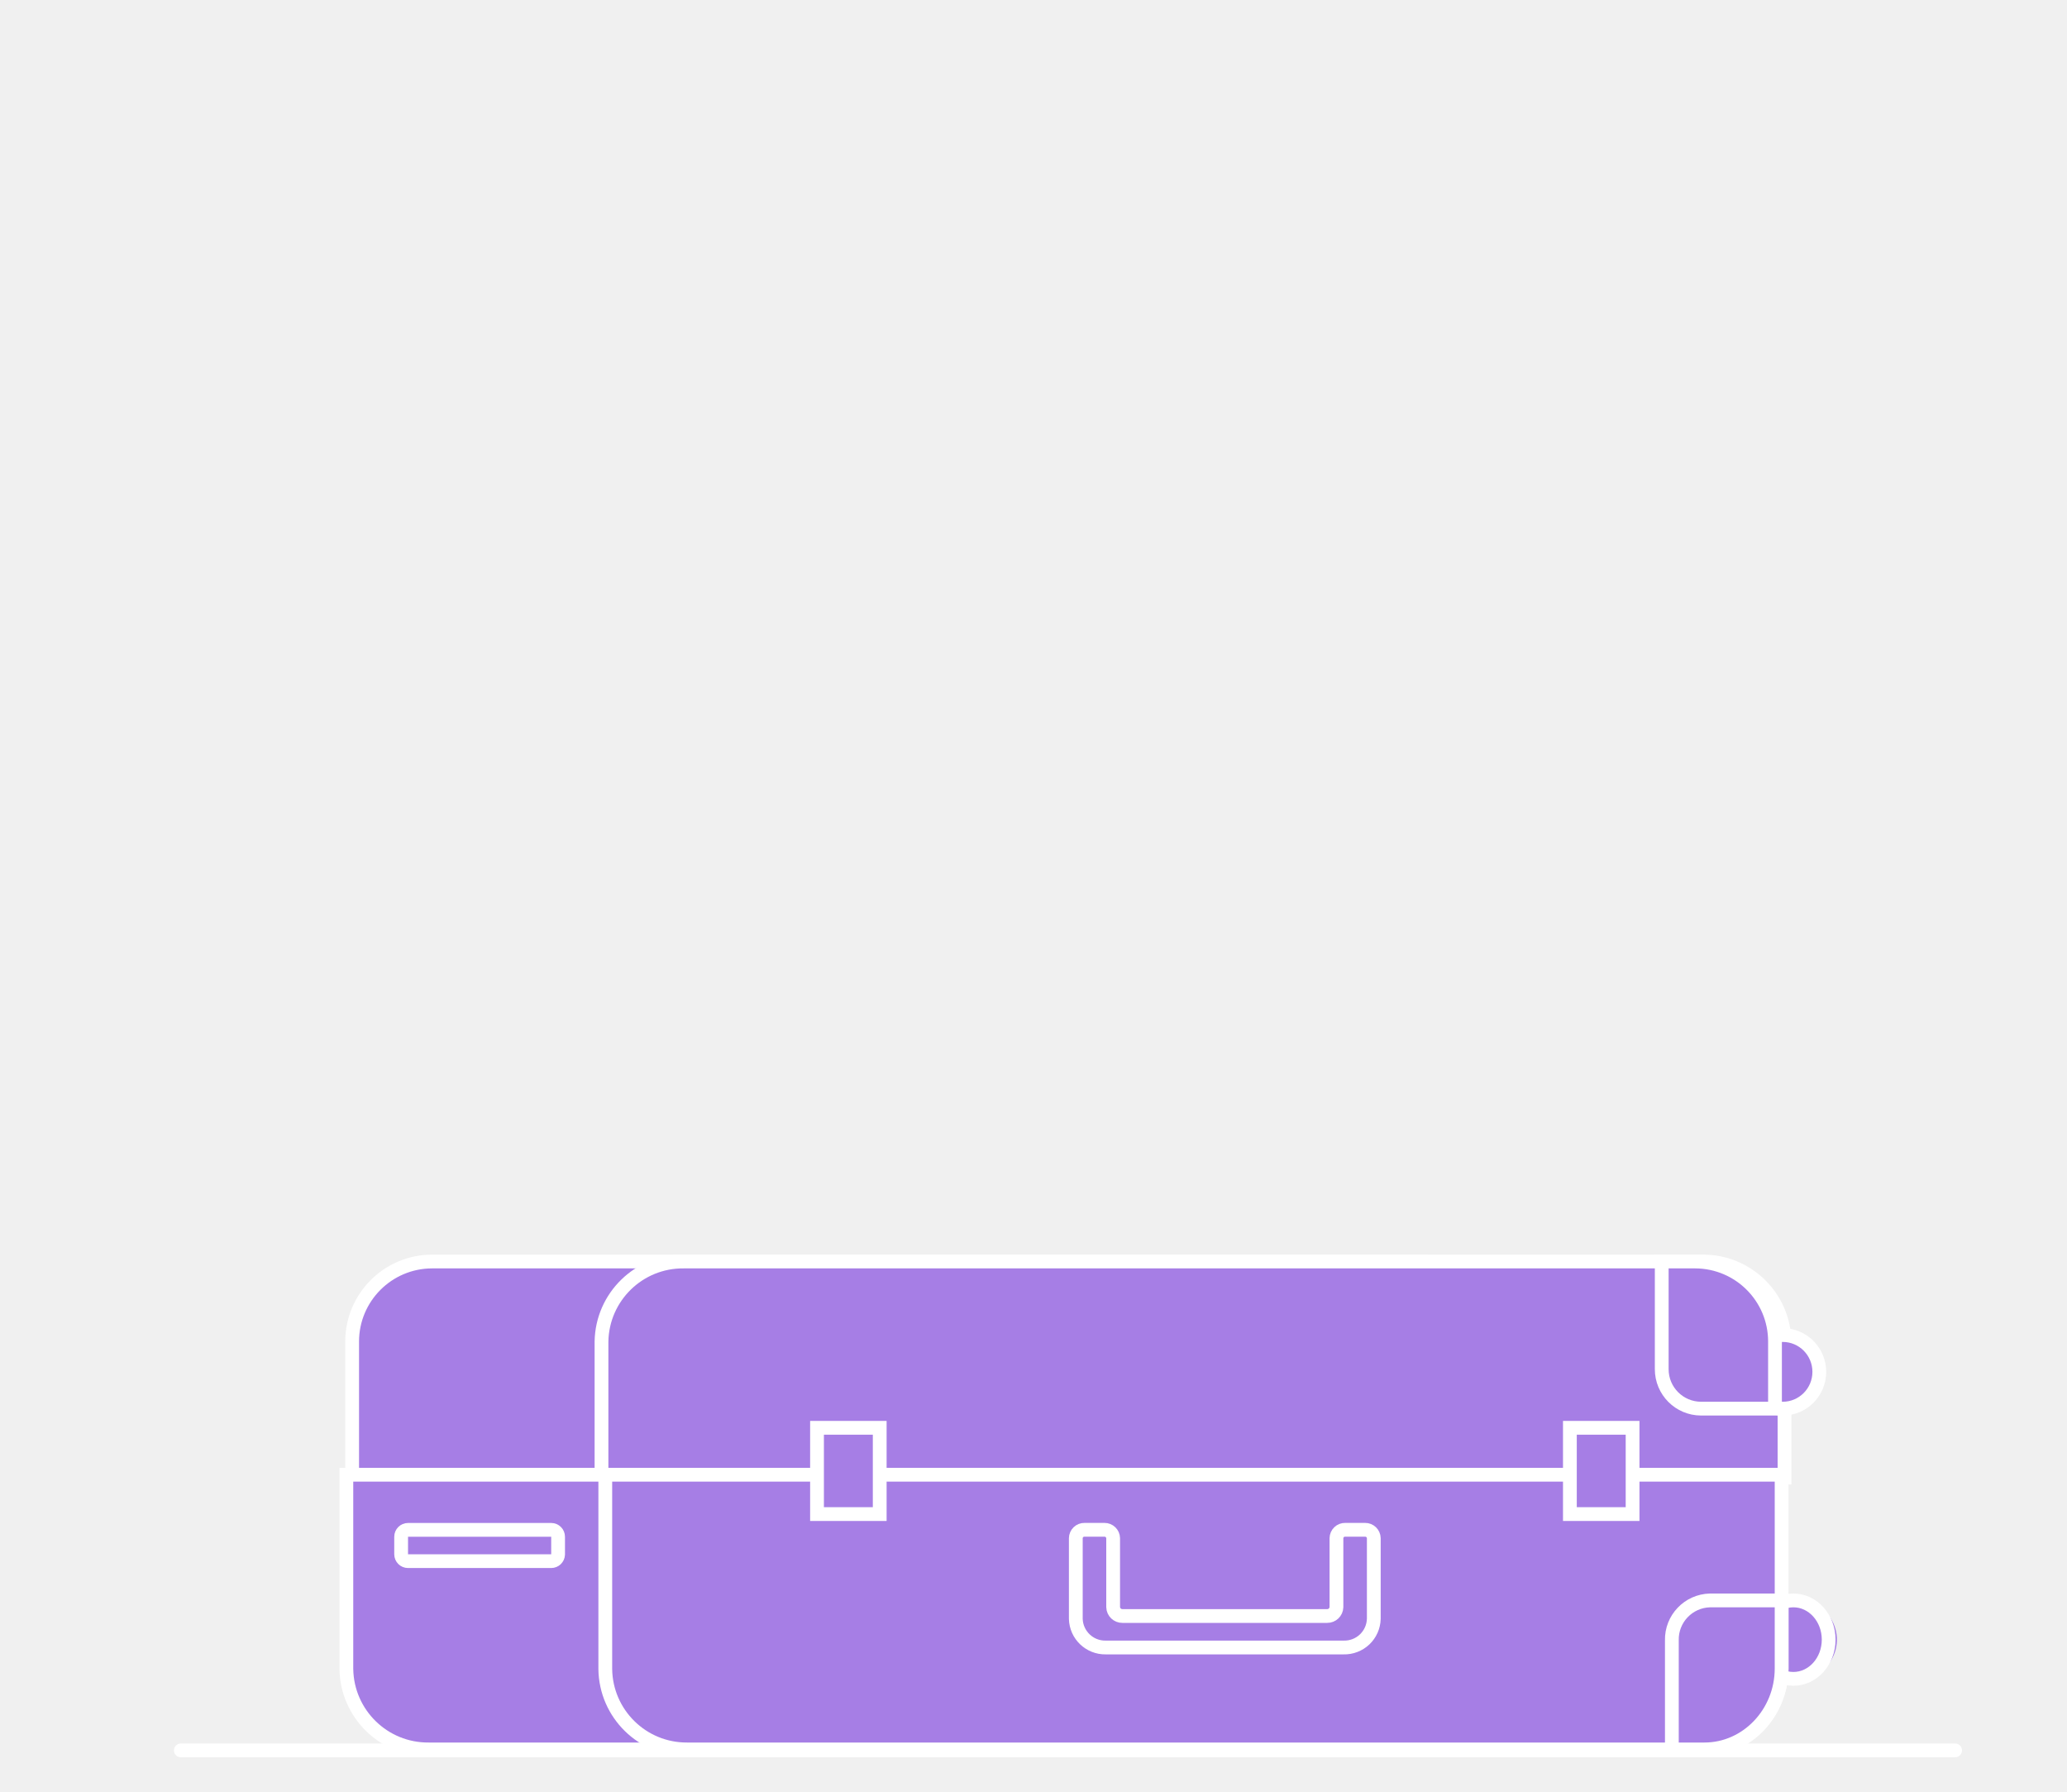
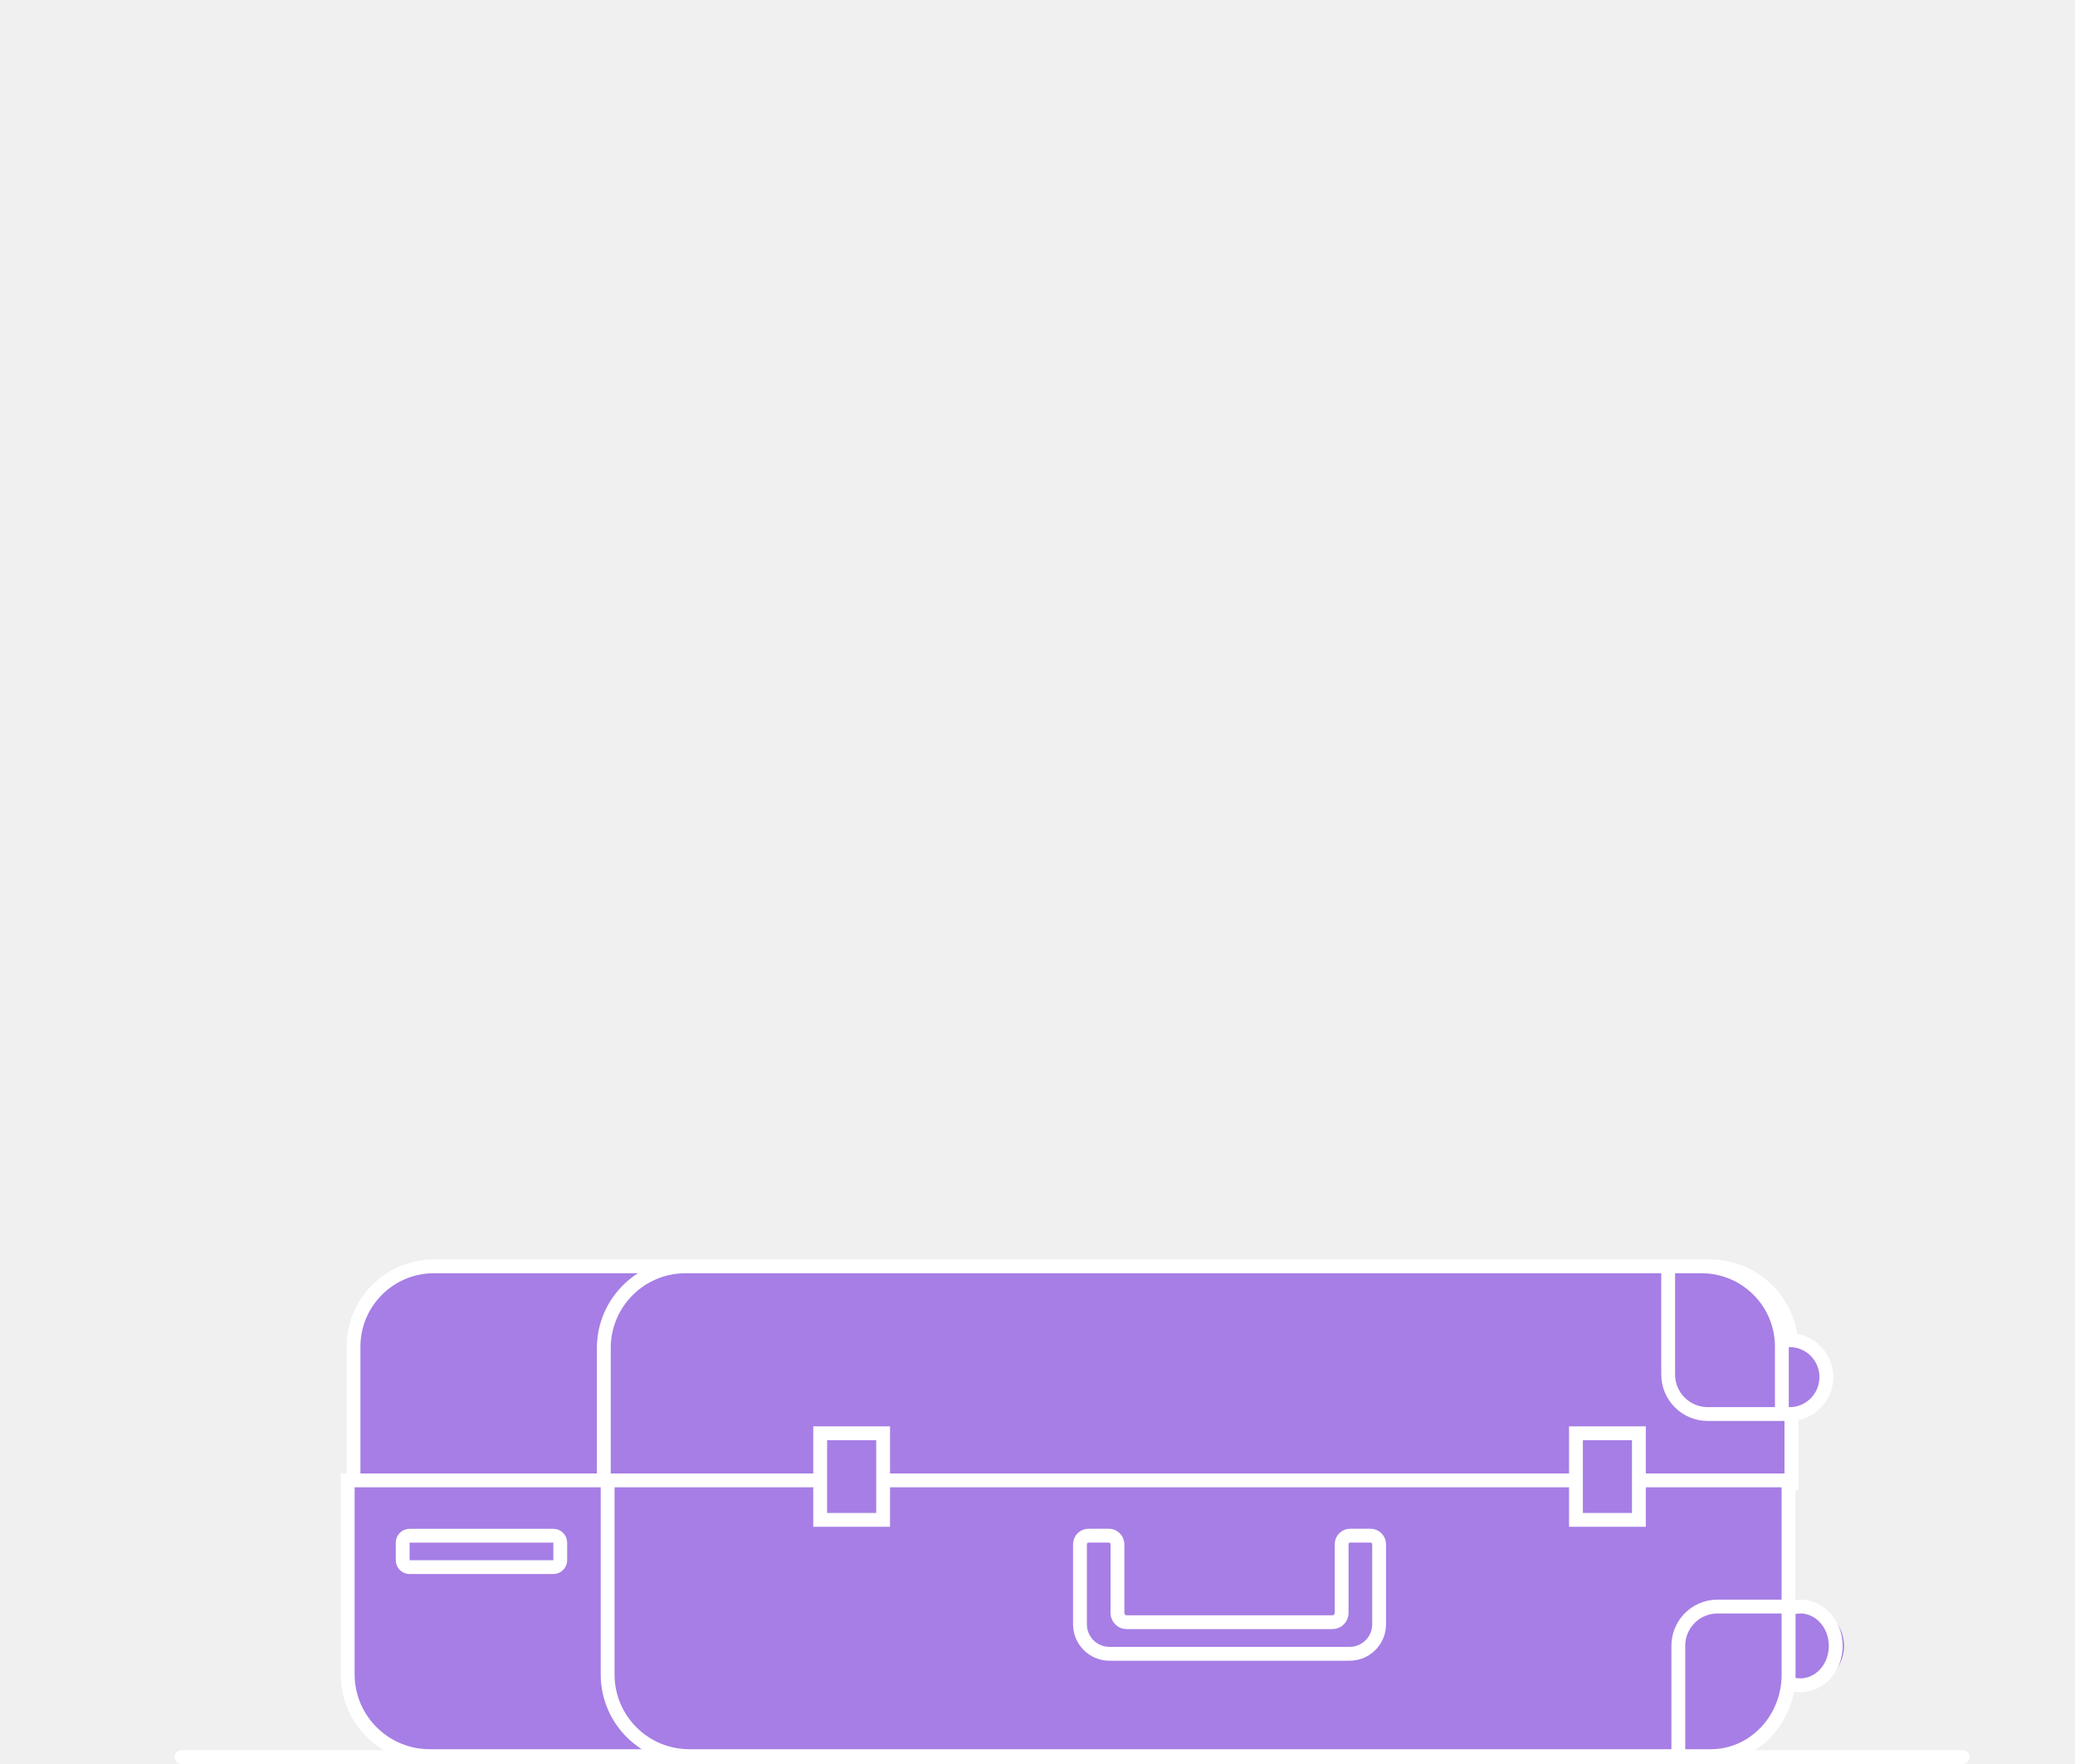
- <svg xmlns="http://www.w3.org/2000/svg" fill="none" viewBox="20 75 300 260">
+ <svg xmlns="http://www.w3.org/2000/svg" fill="none" viewBox="20 75 300 255">
  <animate id="start" begin="indefinite" dur="0.1s" repeatCount="1" />
  <g>
    <animate id="lidClosedDisapear" attributeName="opacity" to="0" dur="0.1s" begin="start.begin + 0.3s" repeatCount="1" fill="freeze" />
    <path d="M225.88,258.06H82.68a11.62,11.62,0,0,0-11.57,11.61v19.75H237.44V269.66a11.62,11.62,0,0,0-11.56-11.61" fill="#a67ee5" />
    <path d="M225.88,258.06H82.68a11.62,11.62,0,0,0-11.57,11.61v19.75H237.44V269.66A11.62,11.62,0,0,0,225.88,258.06Z" fill="none" stroke="#fff" stroke-miterlimit="10" stroke-width="2" />
    <path d="M267.11,258.06H119.23a11.81,11.81,0,0,0-11.93,11.61v19.75H279V269.66a11.81,11.81,0,0,0-11.93-11.61" fill="#a67ee5" />
    <path d="M267.11,258.06H119.23a11.81,11.81,0,0,0-11.93,11.61v19.75H279V269.66A11.81,11.81,0,0,0,267.11,258.06Z" fill="none" stroke="#fff" stroke-miterlimit="10" stroke-width="2" />
    <path d="M278.74,279.41a5.34,5.34,0,1,0-5.32-5.34,5.32,5.32,0,0,0,5.32,5.34" fill="#a67ee5" />
    <ellipse cx="278.74" cy="274.07" rx="5.31" ry="5.34" fill="none" stroke="#fff" stroke-miterlimit="10" stroke-width="2" />
    <path d="M277.62,269.66v9.75H266.89a5.72,5.72,0,0,1-5.71-5.73V258.06h4.88a11.61,11.61,0,0,1,11.56,11.61" fill="#a67ee5" />
    <path d="M277.62,269.66v9.75H266.89a5.72,5.72,0,0,1-5.71-5.73V258.06h4.88A11.61,11.61,0,0,1,277.62,269.66Z" fill="none" stroke="#fff" stroke-miterlimit="10" stroke-width="2" />
  </g>
  <g opacity="0">
    <animate id="lidOpenedApear" attributeName="opacity" to="1" dur="0.1s" begin="lidClosedDisapear.end" repeatCount="1" fill="freeze" />
    <path d="M253.93,232.11a5.69,5.69,0,1,0-5.69-5.69,5.69,5.69,0,0,0,5.69,5.69" fill="#a67ee5" />
    <circle cx="253.93" cy="226.42" r="5.69" fill="none" stroke="#fff" stroke-miterlimit="10" stroke-width="2" />
    <path d="M240.3,210.48H67.19a12,12,0,0,0-12,11.9V276a13,13,0,0,0,13,13h184V222.38a12,12,0,0,0-11.94-11.9" fill="#a67ee5" />
    <path d="M240.3,210.48H67.19a12,12,0,0,0-12,11.9V276a13,13,0,0,0,13,13h184V222.38A12,12,0,0,0,240.3,210.48Z" fill="none" stroke="#fff" stroke-miterlimit="10" stroke-width="2" />
    <path d="M70.24,289V225.49a15,15,0,0,1,15-15h0.5" fill="none" stroke="#fff" stroke-width="2" />
  </g>
  <g>
    <g transform-origin="107.65 163" opacity="0">
      <animate attributeName="opacity" to="1" dur="0.3s" begin="lidOpenedApear.begin" fill="freeze" />
      <animateTransform attributeName="transform" type="translate" values="           10 160;           0 0;           10 20;           -5 10;           3 5;           -1 1;           0 0;         " keyTimes="           0;           0.4;           0.56;           0.7;           0.82;           0.92;           1         " keySplines="           0.4 0 0.9 1;           0.4 0 0.4 1;           0.4 0 0.4 1;           0.4 0 0.4 1;           0.4 0 0.4 1;           0.4 0 0.4 1;         " calcMode="spline" dur="2s" repeatCount="1" begin="lidOpenedApear.begin" fill="freeze" additive="replace" />
      <animateTransform attributeName="transform" type="rotate" values="           60;           0;           -10;           7;           -3;           1;           0         " keyTimes="           0;           0.4;           0.56;           0.7;           0.82;           0.92;           1         " keySplines="           0.4 0 0.9 1;           0.4 0 0.4 1;           0.4 0 0.4 1;           0.4 0 0.4 1;           0.4 0 0.4 1;           0.4 0 0.4 1;         " calcMode="spline" dur="2s" repeatCount="1" begin="lidOpenedApear.begin" fill="freeze" additive="sum" />
      <path d="M106.58,161.87l-2.19,3.79a1.34,1.34,0,0,0,1.17,2h4.37a1.34,1.34,0,0,0,1.16-2l-2.18-3.79a1.35,1.35,0,0,0-2.33,0" fill="#fff" />
      <path d="M107.74,79.42a32.91,32.91,0,0,1,32.9,32.89c0,18.17-15.09,48.89-33.25,48.89s-32.55-30.73-32.55-48.89a32.91,32.91,0,0,1,32.9-32.89m0-1.61a34.54,34.54,0,0,0-34.5,34.5c0,9.51,3.8,22.1,9.68,32.07,7,11.88,15.68,18.42,24.46,18.42s17.6-6.54,24.81-18.4c6.1-10,10.05-22.64,10.05-32.09a34.54,34.54,0,0,0-34.5-34.5" fill="#fff" />
      <path d="M96.06,112.39c0-18.16,5.23-32.89,11.68-32.89a32.91,32.91,0,0,0-32.9,32.89c0,18.17,14.38,48.89,32.55,48.89h0.17c-6.43-.19-11.5-30.77-11.5-48.89" fill="#76abff" />
      <path d="M140.64,112.39a32.91,32.91,0,0,0-32.9-32.89c6.45,0,11.68,14.73,11.68,32.89s-5.29,48.48-11.68,48.87c18-.39,32.9-30.82,32.9-48.87" fill="#1553b7" />
      <path d="M119.42,112.39c0-18.16-5.23-32.89-11.68-32.89S96.06,94.23,96.06,112.39s5.07,48.69,11.5,48.89h0.18c6.39-.4,11.68-30.83,11.68-48.88" fill="#3b7bf2" />
      <path d="M100.54,105.36a5.7,5.7,0,1,0,5.7,5.7,5.39,5.39,0,0,0-5.7-5.7m0,8c-1.86,0-3.06-.93-3.06-2.29s1.21-2.29,3.06-2.29,3.07,0.93,3.07,2.29-1.25,2.29-3.07,2.29" fill="#fff" />
      <path d="M114.74,105.36a1.78,1.78,0,0,1,1.46,2.8L102.87,127.5a1.79,1.79,0,0,1-2.94-2l13.34-19.34a1.77,1.77,0,0,1,1.47-.77" fill="#fff" />
      <path d="M116.21,116.88a5.7,5.7,0,1,0,5.7,5.7,5.4,5.4,0,0,0-5.7-5.7m0,8c-1.86,0-3.06-.93-3.06-2.29s1.21-2.29,3.06-2.29,3.07,0.9,3.07,2.29-1.21,2.29-3.07,2.29" fill="#fff" />
    </g>
    <line opacity="0" x1="107.65" y1="166.71" x2="107.65" y2="289.02" fill="none" stroke="#fff" stroke-linecap="round" stroke-miterlimit="10" stroke-width="2">
      <animate attributeName="opacity" to="1" dur="0.3s" begin="lidOpenedApear.begin" fill="freeze" />
      <animate attributeName="y1" values="           320.71;           166.71;           186.71;           176.71;           171.71;           167.71;           166.71;         " keyTimes="           0;           0.4;           0.56;           0.7;           0.82;           0.92;           1         " keySplines="           0.4 0 0.9 1;           0.4 0 0.4 1;           0.4 0 0.4 1;           0.4 0 0.4 1;           0.4 0 0.4 1;           0.4 0 0.4 1;         " calcMode="spline" dur="2s" repeatCount="1" begin="lidOpenedApear.begin" fill="freeze" />
      <animate attributeName="x1" values="           117.65;           107.65;           117.65;           102.65;           110.65;           106.65;           107.65;         " keyTimes="           0;           0.4;           0.56;           0.7;           0.82;           0.92;           1           " keySplines="           0.4 0 0.9 1;           0.4 0 0.4 1;           0.4 0 0.4 1;           0.4 0 0.4 1;           0.4 0 0.4 1;           0.4 0 0.4 1;         " calcMode="spline" dur="2s" repeatCount="1" begin="lidOpenedApear.begin" fill="freeze" />
    </line>
  </g>
  <g transform-origin="285 185" opacity="0">
    <animate id="birdAppear" attributeName="opacity" to="1" dur="0.3s" begin="lidOpenedApear.begin + 1.2s" fill="freeze" />
    <animateTransform attributeName="transform" type="translate" values="-90,0; 0,0" keySplines="0.7 0 0.9 1" calcMode="spline" dur="1.2s" begin="birdAppear.begin" additive="replace" />
    <animateTransform attributeName="transform" type="rotate" values="-20; 0" keySplines="         0.7 0 0.9 1;       " calcMode="spline" dur="1.2s" begin="birdAppear.begin" additive="sum" />
    <animateTransform attributeName="transform" type="translate" values="0,0; -15,0; 0 0" keySplines="         0.7 0 0.9 1;         0.7 0 0.9 1;       " calcMode="spline" dur="1.8s" begin="birdAppear.begin + 1s" additive="sum" repeatCount="indefinite" />
    <animateTransform attributeName="transform" type="rotate" values="0; -20; 0" keySplines="         0.7 0 0.9 1;         0.7 0 0.9 1;       " calcMode="spline" dur="1.8s" begin="birdAppear.begin + 1s" additive="sum" repeatCount="indefinite" />
    <g>
      <animateTransform attributeName="transform" type="translate" values="0,150; 0,-10" keySplines="0.1 0 0.3 1" calcMode="spline" dur="1.2s" begin="birdAppear.begin" additive="replace" />
      <animateTransform attributeName="transform" type="translate" values="0,-10; 0,0; 0,-10" keySplines="         0.1 0 0.3 1;         0.1 0 0.3 1         " calcMode="spline" dur="1.8s" begin="birdAppear.begin + 1s" additive="replace" repeatCount="indefinite" />
      <path d="M279.2,183.8A4.89,4.89,0,0,1,283,179h0l21.07-5.4c-7.78,14.84-19.18,15.07-20,15.07h0a4.9,4.9,0,0,1-4.85-4.9" fill="#fff">
        <animate attributeName="d" values="             m281.58,183.05a4.89,4.89 0 0 1 1.7,-4.3l0,0l23.17,-5.9c-7.78,14.84 -19.18,15.07 -20,15.07l0,0a4.9,4.9 0 0 1 -4.85,-4.9;             m281.58,183.05a4.89,4.89 0 0 1 1.7,-4.3l0,0l9.87,-11.7c-0.48,22.24 -5.88,20.87 -6.7,20.87l0,0a4.9,4.9 0 0 1 -4.85,-4.9;             m281.68,182.95a4.89,4.89 0 0 1 1.7,-4.3l0,0l-14.33,-5.2c4.62,18.04 18.32,14.37 17.5,14.37l0,0a4.9,4.9 0 0 1 -4.85,-4.9;             m281.58,183.05a4.89,4.89 0 0 1 1.7,-4.3l0,0l9.87,-11.7c-0.48,22.24 -5.88,20.87 -6.7,20.87l0,0a4.9,4.9 0 0 1 -4.85,-4.9;             m281.58,183.05a4.89,4.89 0 0 1 1.7,-4.3l0,0l23.17,-5.9c-7.78,14.84 -19.18,15.07 -20,15.07l0,0a4.9,4.9 0 0 1 -4.85,-4.9;           " dur="0.3s" repeatCount="indefinite" />
      </path>
      <path d="M262.24,169.86l10.76,0a4.65,4.65,0,0,1,4.41-2.9,3.91,3.91,0,0,1,3.48,1.76,13.39,13.39,0,0,1,1.37,2.59c0.63,1.57,4,15.8,5.89,19.16,1.1,2,4.39,7.16,4.39,7.16a2.3,2.3,0,0,1,.31,1.15V208s-3.11-1.08-3.11-3.91v-6.53c-1.91.27-6-1.65-8.33-2.88a12.82,12.82,0,0,1-6.36-6.76,12.33,12.33,0,0,1-.11-9.16,7.13,7.13,0,0,0,.79-2.91c-0.06-1.14-1.39-2.72-2.18-4.05Z" fill="#fff" />
    </g>
  </g>
  <g transform-origin="180 295" opacity="0">
    <animate id="flowerAppear" attributeName="opacity" to="1" dur="0.3s" begin="lidOpenedApear.begin + 0.3s" fill="freeze" />
    <animateTransform attributeName="transform" type="scale" from="0.3 0.5" to="1 1" dur="1s" begin="flowerAppear.begin" fill="freeze" />
    <animateTransform attributeName="transform" type="rotate" values="       90;       -10;       5;       -3;       0     " keyTimes="       0;       0.5;       0.75;       0.9;       1     " keySplines="       0.4 0 0.9 1;       0.4 0 0.4 1;       0.4 0 0.4 1;       0.4 0 0.4 1;     " calcMode="spline" dur="2s" begin="flowerAppear.begin" fill="freeze" additive="sum" />
    <path d="M180.73,277.8s8.3-74.59,39.71-90" fill="none" stroke="#fff" stroke-linecap="round" stroke-linejoin="round" stroke-width="2" />
    <path d="M217.95,187.12l9.27-24.49a22,22,0,0,1,8.72,3,7.87,7.87,0,0,1,9.72,12.33,22.14,22.14,0,0,1,.86,9.18l-26,3.3a2.45,2.45,0,0,1-2.6-3.29" fill="#3b7bf2" />
    <path d="M178.24,287.63s6.89-44.68,37.95-56.53" fill="none" stroke="#fff" stroke-linecap="round" stroke-linejoin="round" stroke-width="2" />
    <path d="M210.85,232l9-16.47a16.66,16.66,0,0,1,6.13,2.93,5.93,5.93,0,0,1,4-.42,5.67,5.67,0,0,1,4.26,6.85,5.54,5.54,0,0,1-2.29,3.23,15.1,15.1,0,0,1-.21,6.58l-19.34-.11a1.76,1.76,0,0,1-1.6-2.58" fill="#3b7bf2" />
  </g>
  <g transform-origin="180 295" opacity="0">
    <animate id="bigLeafAppear" attributeName="opacity" to="1" dur="0.3s" begin="lidOpenedApear.begin + 0.9s" fill="freeze" />
    <animateTransform attributeName="transform" type="scale" from="0.5 0.5" to="1 1" dur="1s" begin="bigLeafAppear.begin" fill="freeze" />
    <animateTransform attributeName="transform" type="rotate" values="       -90;       10;       -5;       3;       0     " keyTimes="       0;       0.5;       0.75;       0.9;       1     " keySplines="       0.4 0 0.9 1;       0.4 0 0.4 1;       0.4 0 0.4 1;       0.4 0 0.4 1;     " calcMode="spline" dur="2s" begin="bigLeafAppear.begin" fill="freeze" additive="sum" />
    <path d="M141.77,204.16c24.1,32.45,35.81,84,35.81,84" fill="none" stroke="#3b7bf2" stroke-linecap="round" stroke-linejoin="round" stroke-width="2" />
    <path d="M141.77,204.16c24.1,32.45,35.81,84,35.81,84" fill="none" stroke="#3b7bf2" stroke-linecap="round" stroke-linejoin="round" stroke-width="2" />
    <path d="M125.73,196.22c6.54,7.51,17.16,9,17.16,9s0-10.72-6.53-18.22-17.17-9-17.17-9,0,10.72,6.54,18.22" fill="#76abff" />
    <path d="M153.17,206.54c-2.69,9.58,1.91,19.27,1.91,19.27s9-5.86,11.67-15.45-1.91-19.27-1.91-19.27-9,5.86-11.67,15.45" fill="#3b7bf2" />
    <path d="M135.82,227.71c9.59,2.7,19.26-1.91,19.26-1.91s-5.86-9-15.45-11.67S120.37,216,120.37,216s5.87,9,15.45,11.67" fill="#3b7bf2" />
    <path d="M166.1,232.52c-3.41,9.36.47,19.35,0.47,19.35s9.39-5.18,12.79-14.53S178.89,218,178.89,218s-9.39,5.18-12.79,14.53" fill="#1553b7" />
    <path d="M147.22,252.35c9.36,3.4,19.35-.47,19.35-0.47s-5.18-9.39-14.54-12.79-19.35.47-19.35,0.47,5.18,9.39,14.54,12.79" fill="#1553b7" />
  </g>
  <g transform-origin="180 295" opacity="0">
    <animate id="smallLeafAppear" attributeName="opacity" to="1" dur="0.3s" begin="lidOpenedApear.begin + 0.6s" fill="freeze" />
    <animateTransform attributeName="transform" type="scale" from="0.9 0.5" to="1 1" dur="1s" begin="smallLeafAppear.begin" fill="freeze" />
    <animateTransform attributeName="transform" type="rotate" values="       90;       -10;       5;       -3;       0     " keyTimes="       0;       0.5;       0.75;       0.9;       1     " keySplines="       0.4 0 0.9 1;       0.4 0 0.4 1;       0.4 0 0.4 1;       0.4 0 0.4 1;     " calcMode="spline" dur="2s" begin="smallLeafAppear.begin" fill="freeze" additive="sum" />
    <path d="M183.79,264.77c2.3,9.1-2.27,18.12-2.27,18.12s-8.32-5.74-10.63-14.85,2.27-18.12,2.27-18.12,8.32,5.75,10.63,14.85" fill="#3b7bf2" />
    <path d="M199.63,285.16c-9.11,2.31-18.12-2.27-18.12-2.27s5.74-8.32,14.85-10.63,18.12,2.27,18.12,2.27-5.75,8.32-14.85,10.63" fill="#3b7bf2" />
    <path d="M188.56,271.67a144.15,144.15,0,0,0-10.31,16.61" fill="none" stroke="#3b7bf2" stroke-linecap="round" stroke-linejoin="round" stroke-width="2" />
    <path d="M203.69,264.19c-6.17,7.08-16.19,8.44-16.19,8.44s0-10.11,6.16-17.18S209.85,247,209.85,247s0,10.11-6.16,17.19" fill="#76abff" />
  </g>
  <g>
    <path d="M280.29,318.62a5.72,5.72,0,1,0-5.12-5.69,5.43,5.43,0,0,0,5.12,5.69" fill="#a67ee5" />
    <ellipse cx="280.29" cy="312.93" rx="5.12" ry="5.69" fill="none" stroke="#fff" stroke-miterlimit="10" stroke-width="2" />
    <path d="M230.22,328.86h-148a11.85,11.85,0,0,1-11.95-11.67V289H242.16v28.17a11.84,11.84,0,0,1-11.94,11.67" fill="#a67ee5" />
    <path d="M230.22,328.86h-148a11.85,11.85,0,0,1-11.95-11.67V289H242.16v28.17A11.84,11.84,0,0,1,230.22,328.86Z" fill="none" stroke="#fff" stroke-miterlimit="10" stroke-width="2" />
    <path d="M266.72,328.86h-147a11.81,11.81,0,0,1-11.87-11.67V289H278.58v28.17a11.79,11.79,0,0,1-11.86,11.67" fill="#a67ee5" />
    <path d="M266.72,328.86h-147a11.81,11.81,0,0,1-11.87-11.67V289H278.58v28.17A11.79,11.79,0,0,1,266.72,328.86Z" fill="none" stroke="#fff" stroke-miterlimit="10" stroke-width="2" />
    <path d="M215,314.07H180.49a4.27,4.27,0,0,1-4.35-4.16V298.21a1.24,1.24,0,0,1,1.27-1.22h2.88a1.25,1.25,0,0,1,1.27,1.22v10a1.33,1.33,0,0,0,1.35,1.29h29.71a1.33,1.33,0,0,0,1.35-1.29v-10a1.24,1.24,0,0,1,1.27-1.22h2.88a1.25,1.25,0,0,1,1.27,1.22V309.9a4.27,4.27,0,0,1-4.35,4.16" fill="#a67ee5" />
    <path d="M215,314.07H180.49a4.27,4.27,0,0,1-4.35-4.16V298.21a1.24,1.24,0,0,1,1.27-1.22h2.88a1.25,1.25,0,0,1,1.27,1.22v10a1.33,1.33,0,0,0,1.35,1.29h29.71a1.33,1.33,0,0,0,1.35-1.29v-10a1.24,1.24,0,0,1,1.27-1.22h2.88a1.25,1.25,0,0,1,1.27,1.22V309.9A4.27,4.27,0,0,1,215,314.07Z" fill="none" stroke="#fff" stroke-miterlimit="10" stroke-width="2" />
    <rect x="138.58" y="282.19" width="9.1" height="12.52" fill="#a67ee5" />
    <rect x="138.58" y="282.19" width="9.1" height="12.52" fill="none" stroke="#fff" stroke-miterlimit="10" stroke-width="2" />
    <rect x="247.85" y="282.19" width="9.1" height="12.52" fill="#a67ee5" />
    <rect x="247.85" y="282.19" width="9.1" height="12.52" fill="none" stroke="#fff" stroke-miterlimit="10" stroke-width="2" />
    <path d="M278.58,317.11v-9.87h-10.4a5.67,5.67,0,0,0-5.53,5.8v15.82h4.73c6.16,0,11.2-5.29,11.2-11.75" fill="#a67ee5" />
    <path d="M278.58,317.11v-9.87h-10.4a5.67,5.67,0,0,0-5.53,5.8v15.82h4.73C273.54,328.86,278.58,323.58,278.58,317.11Z" fill="none" stroke="#fff" stroke-miterlimit="10" stroke-width="2" />
    <path d="M100,301.54H79.22a1,1,0,0,1-1-1V298a1,1,0,0,1,1-1H100a1,1,0,0,1,1,1v2.58a1,1,0,0,1-1,1" fill="#a67ee5" />
    <path d="M100,301.54H79.22a1,1,0,0,1-1-1V298a1,1,0,0,1,1-1H100a1,1,0,0,1,1,1v2.58A1,1,0,0,1,100,301.54Z" fill="none" stroke="#fff" stroke-miterlimit="10" stroke-width="2" />
  </g>
  <g>
    <line x1="46.24" y1="329" x2="303.76" y2="329" fill="none" stroke="#fff" stroke-linecap="round" stroke-linejoin="round" stroke-width="2" />
  </g>
</svg>
